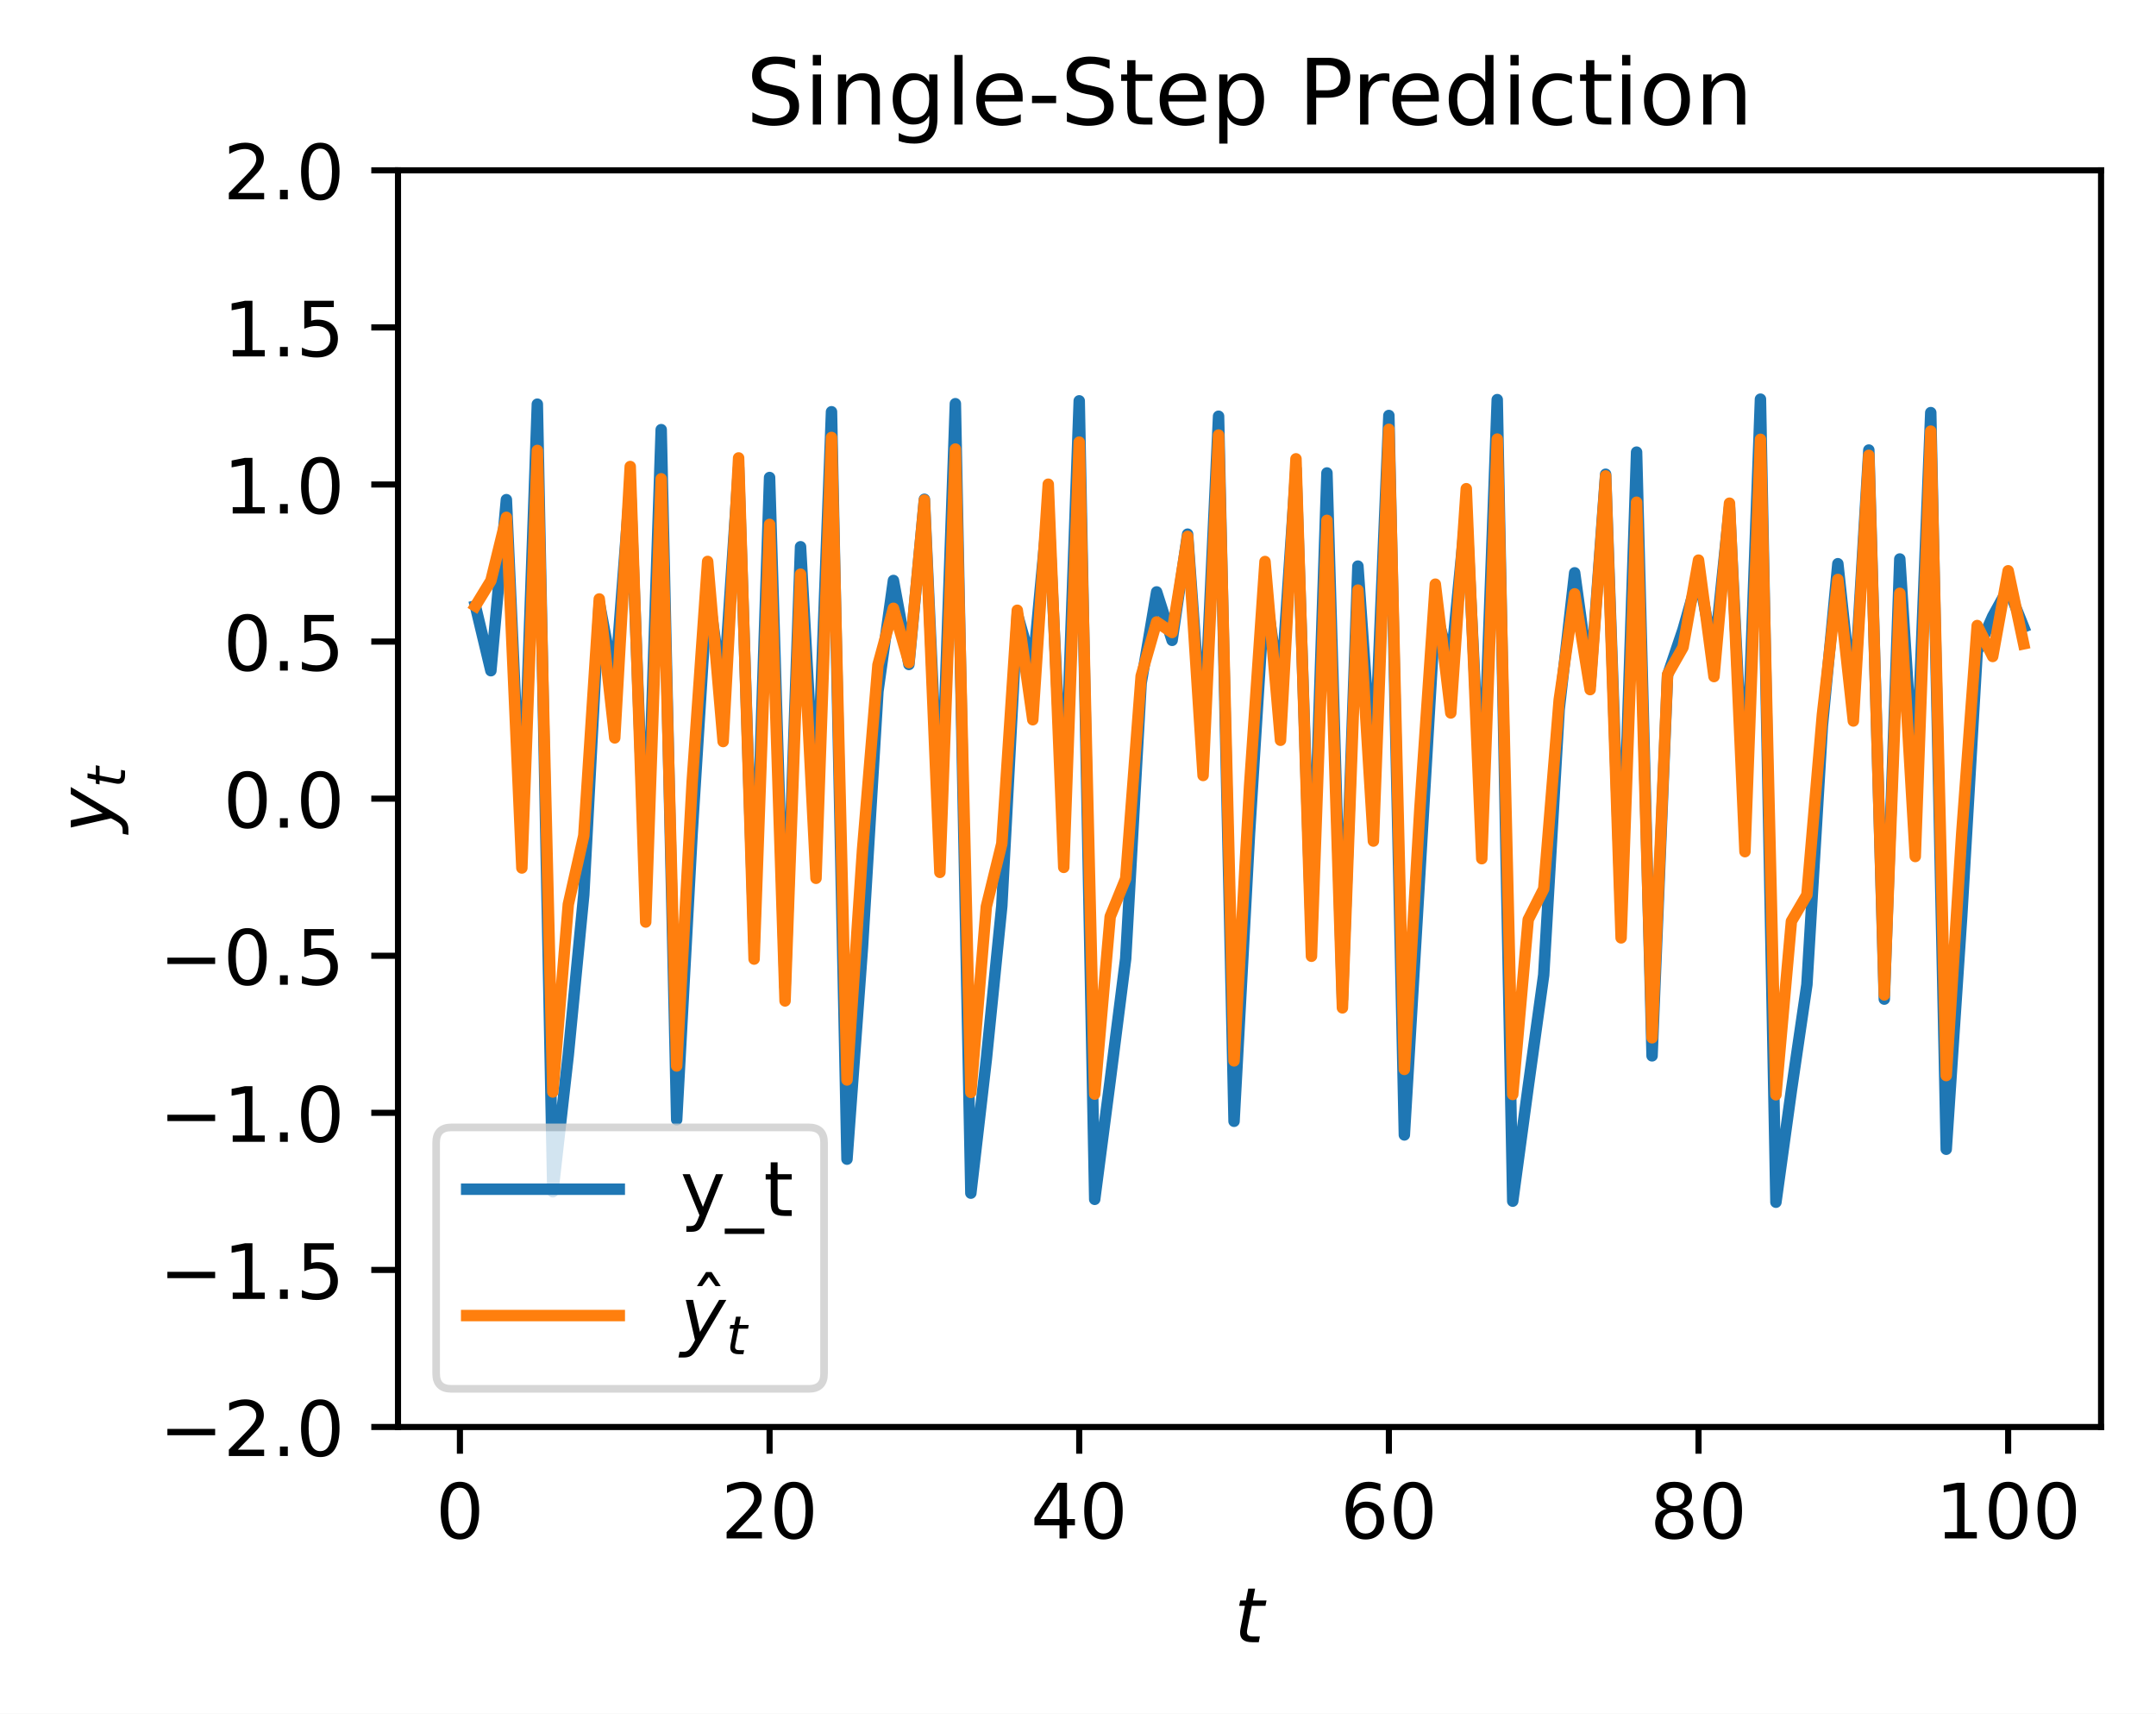
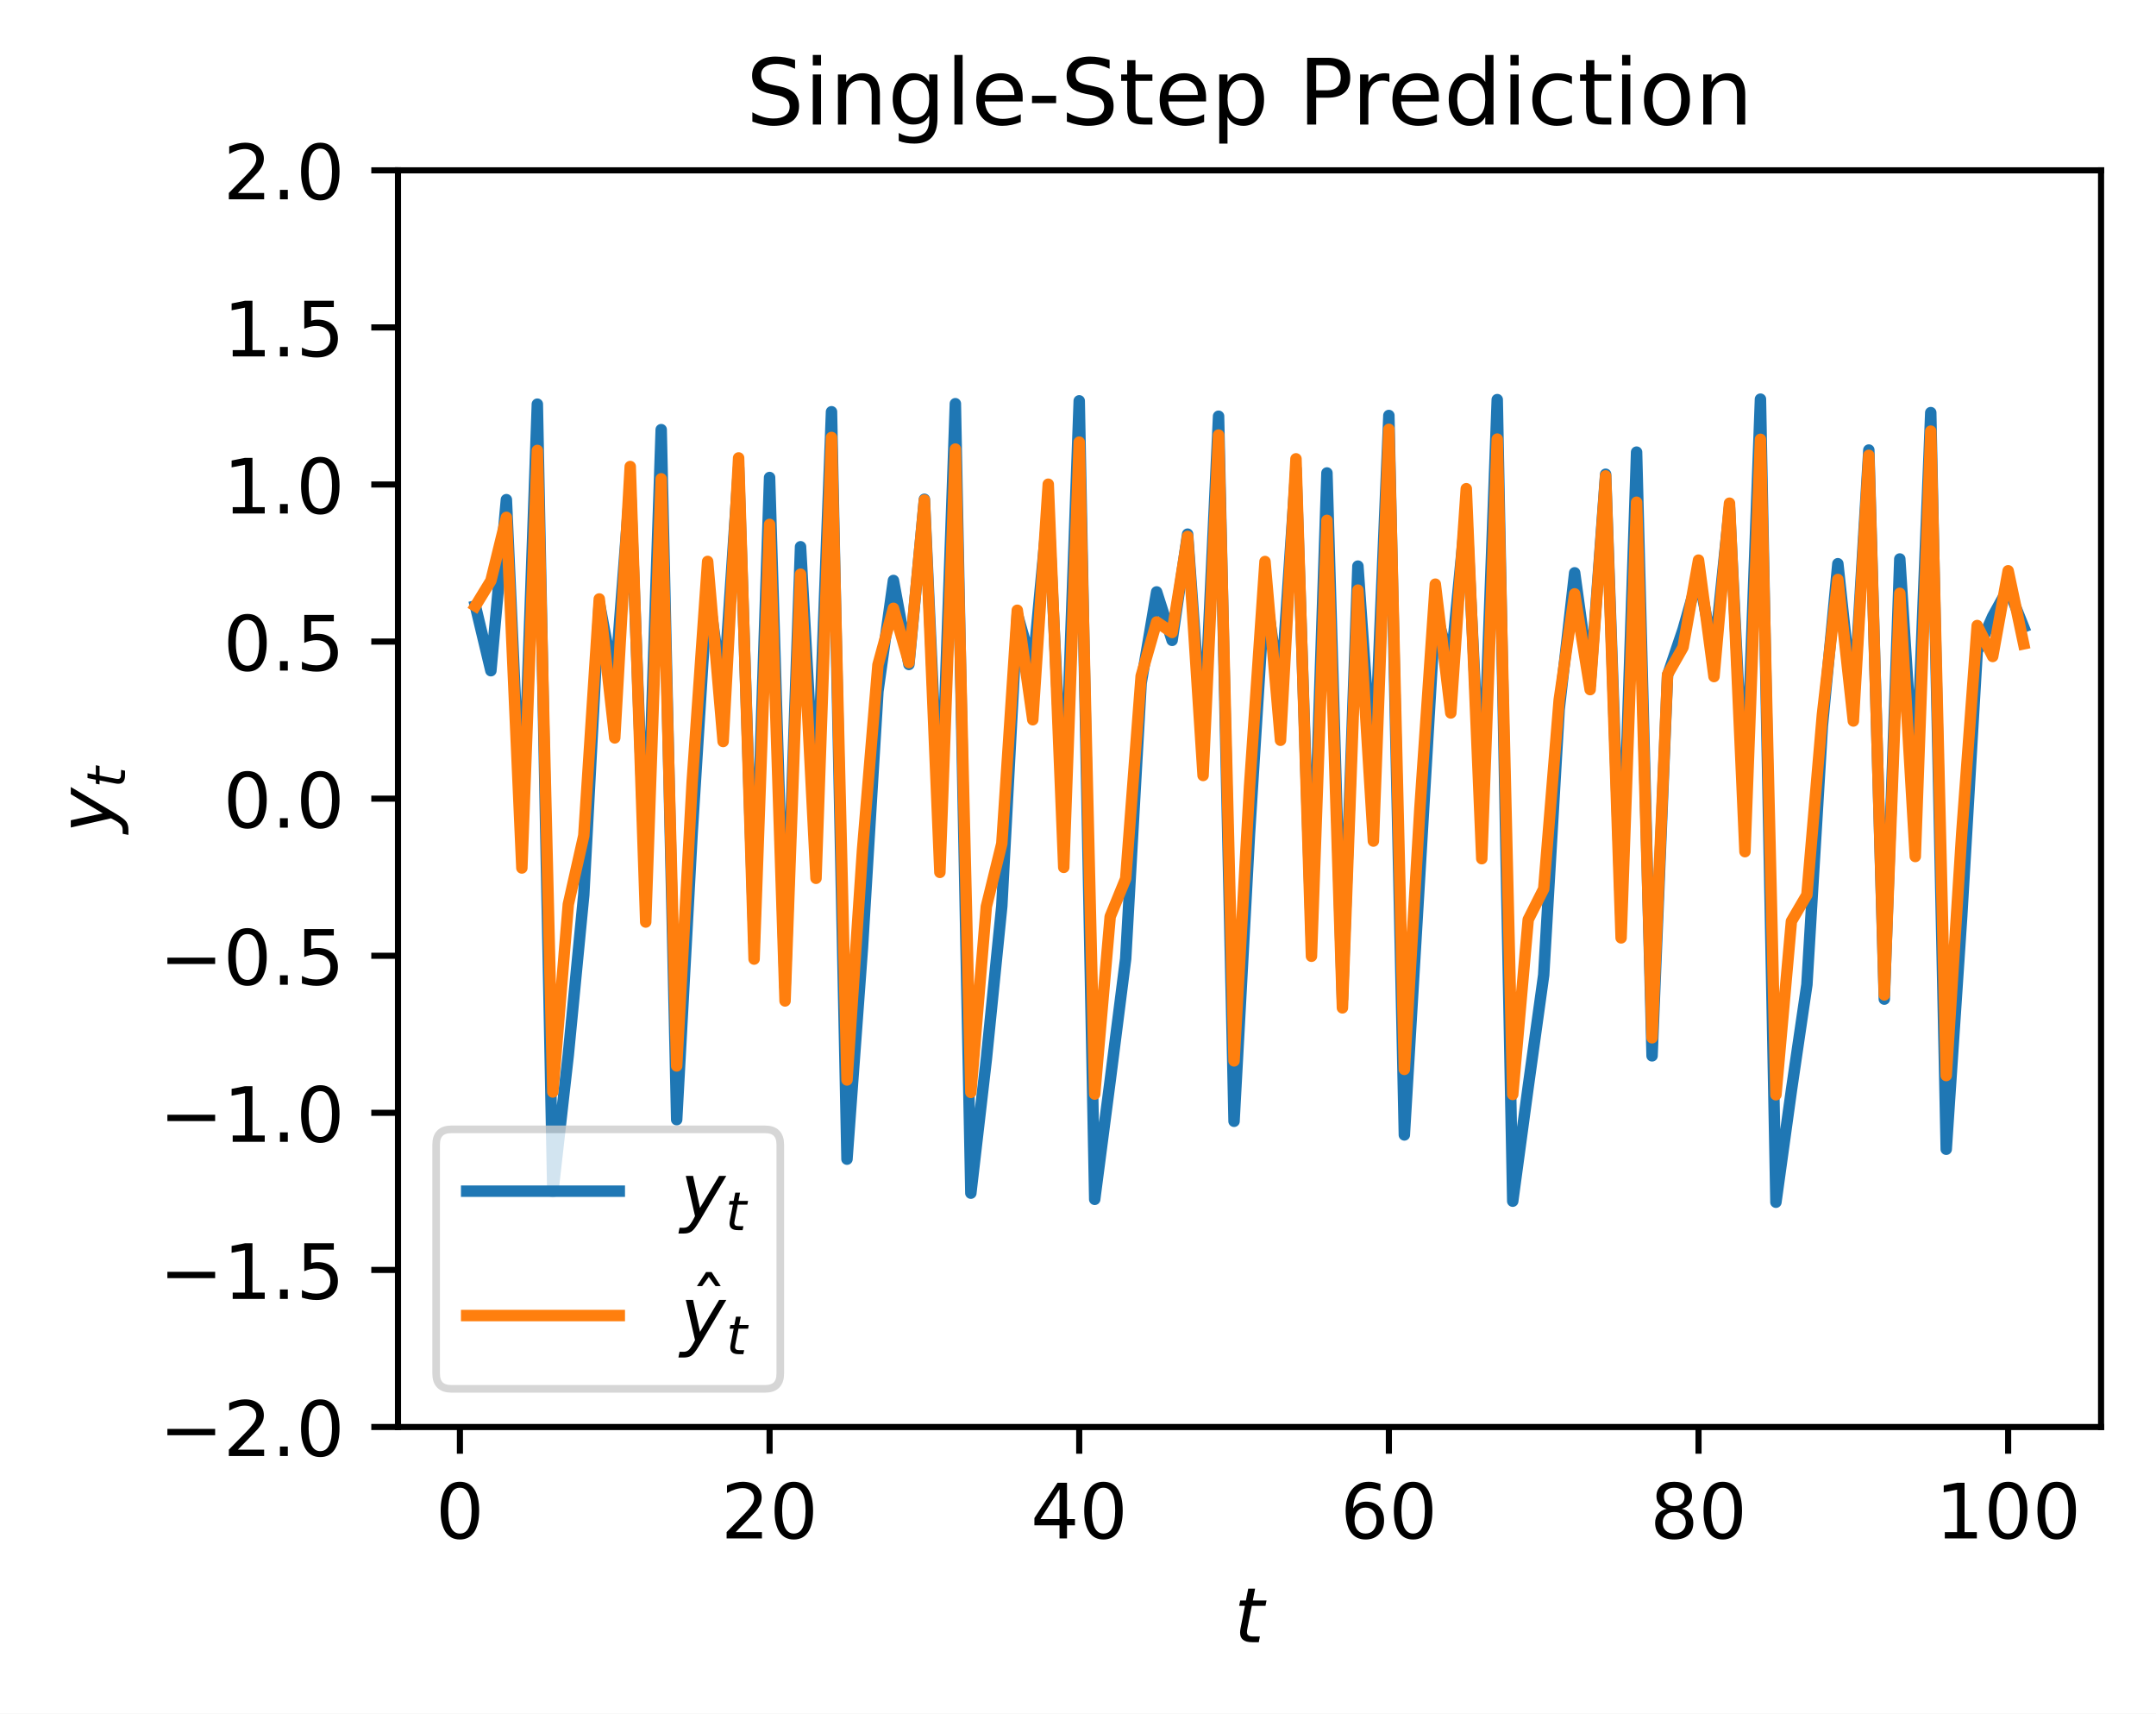
<svg xmlns="http://www.w3.org/2000/svg" xmlns:xlink="http://www.w3.org/1999/xlink" height="224.531pt" version="1.1" viewBox="0 0 282.561 224.531" width="282.561pt">
  <defs>
    <style type="text/css">
*{stroke-linecap:butt;stroke-linejoin:round;}
  </style>
  </defs>
  <g id="figure_1">
    <g id="patch_1">
      <path d="M 0 224.531  L 282.561 224.531  L 282.561 0  L 0 0  z " style="fill:#ffffff;" />
    </g>
    <g id="axes_1">
      <g id="patch_2">
        <path d="M 52.161 186.975  L 275.361 186.975  L 275.361 22.318  L 52.161 22.318  z " style="fill:#ffffff;" />
      </g>
      <g id="matplotlib.axis_1">
        <g id="xtick_1">
          <g id="line2d_1">
            <defs>
-               <path d="M 0 0  L 0 3.5  " id="m627e3bd998" style="stroke:#000000;stroke-width:0.8;" />
-             </defs>
-             <g>
-               <use style="stroke:#000000;stroke-width:0.8;" x="60.277" xlink:href="#m627e3bd998" y="186.975" />
+               <path d="M 0 0  L 0 3.5  " id="m807dfd3f10" style="stroke:#000000;stroke-width:0.8;" />
+             </defs>
+             <g>
+               <use style="stroke:#000000;stroke-width:0.8;" x="60.277" xlink:href="#m807dfd3f10" y="186.975" />
            </g>
          </g>
          <g id="text_1">
            <defs>
              <path d="M 31.781 66.406  Q 24.172 66.406 20.328 58.906  Q 16.5 51.422 16.5 36.375  Q 16.5 21.391 20.328 13.891  Q 24.172 6.391 31.781 6.391  Q 39.453 6.391 43.281 13.891  Q 47.125 21.391 47.125 36.375  Q 47.125 51.422 43.281 58.906  Q 39.453 66.406 31.781 66.406  z M 31.781 74.219  Q 44.047 74.219 50.516 64.516  Q 56.984 54.828 56.984 36.375  Q 56.984 17.969 50.516 8.266  Q 44.047 -1.422 31.781 -1.422  Q 19.531 -1.422 13.062 8.266  Q 6.594 17.969 6.594 36.375  Q 6.594 54.828 13.062 64.516  Q 19.531 74.219 31.781 74.219  z " id="DejaVuSans-48" />
            </defs>
            <g transform="translate(57.09605 201.5734)scale(0.1 -0.1)">
              <use xlink:href="#DejaVuSans-48" />
            </g>
          </g>
        </g>
        <g id="xtick_2">
          <g id="line2d_2">
            <g>
-               <use style="stroke:#000000;stroke-width:0.8;" x="100.859" xlink:href="#m627e3bd998" y="186.975" />
+               <use style="stroke:#000000;stroke-width:0.8;" x="100.859" xlink:href="#m807dfd3f10" y="186.975" />
            </g>
          </g>
          <g id="text_2">
            <defs>
              <path d="M 19.188 8.297  L 53.609 8.297  L 53.609 0  L 7.328 0  L 7.328 8.297  Q 12.938 14.109 22.625 23.891  Q 32.328 33.688 34.812 36.531  Q 39.547 41.844 41.422 45.531  Q 43.312 49.219 43.312 52.781  Q 43.312 58.594 39.234 62.25  Q 35.156 65.922 28.609 65.922  Q 23.969 65.922 18.812 64.312  Q 13.672 62.703 7.812 59.422  L 7.812 69.391  Q 13.766 71.781 18.938 73  Q 24.125 74.219 28.422 74.219  Q 39.75 74.219 46.484 68.547  Q 53.219 62.891 53.219 53.422  Q 53.219 48.922 51.531 44.891  Q 49.859 40.875 45.406 35.406  Q 44.188 33.984 37.641 27.219  Q 31.109 20.453 19.188 8.297  z " id="DejaVuSans-50" />
            </defs>
            <g transform="translate(94.49662 201.5734)scale(0.1 -0.1)">
              <use xlink:href="#DejaVuSans-50" />
              <use x="63.623" xlink:href="#DejaVuSans-48" />
            </g>
          </g>
        </g>
        <g id="xtick_3">
          <g id="line2d_3">
            <g>
-               <use style="stroke:#000000;stroke-width:0.8;" x="141.441" xlink:href="#m627e3bd998" y="186.975" />
+               <use style="stroke:#000000;stroke-width:0.8;" x="141.441" xlink:href="#m807dfd3f10" y="186.975" />
            </g>
          </g>
          <g id="text_3">
            <defs>
              <path d="M 37.797 64.312  L 12.891 25.391  L 37.797 25.391  z M 35.203 72.906  L 47.609 72.906  L 47.609 25.391  L 58.016 25.391  L 58.016 17.188  L 47.609 17.188  L 47.609 0  L 37.797 0  L 37.797 17.188  L 4.891 17.188  L 4.891 26.703  z " id="DejaVuSans-52" />
            </defs>
            <g transform="translate(135.0784 201.5734)scale(0.1 -0.1)">
              <use xlink:href="#DejaVuSans-52" />
              <use x="63.623" xlink:href="#DejaVuSans-48" />
            </g>
          </g>
        </g>
        <g id="xtick_4">
          <g id="line2d_4">
            <g>
-               <use style="stroke:#000000;stroke-width:0.8;" x="182.023" xlink:href="#m627e3bd998" y="186.975" />
+               <use style="stroke:#000000;stroke-width:0.8;" x="182.023" xlink:href="#m807dfd3f10" y="186.975" />
            </g>
          </g>
          <g id="text_4">
            <defs>
              <path d="M 33.016 40.375  Q 26.375 40.375 22.484 35.828  Q 18.609 31.297 18.609 23.391  Q 18.609 15.531 22.484 10.953  Q 26.375 6.391 33.016 6.391  Q 39.656 6.391 43.531 10.953  Q 47.406 15.531 47.406 23.391  Q 47.406 31.297 43.531 35.828  Q 39.656 40.375 33.016 40.375  z M 52.594 71.297  L 52.594 62.312  Q 48.875 64.062 45.094 64.984  Q 41.312 65.922 37.594 65.922  Q 27.828 65.922 22.672 59.328  Q 17.531 52.734 16.797 39.406  Q 19.672 43.656 24.016 45.922  Q 28.375 48.188 33.594 48.188  Q 44.578 48.188 50.953 41.516  Q 57.328 34.859 57.328 23.391  Q 57.328 12.156 50.688 5.359  Q 44.047 -1.422 33.016 -1.422  Q 20.359 -1.422 13.672 8.266  Q 6.984 17.969 6.984 36.375  Q 6.984 53.656 15.188 63.938  Q 23.391 74.219 37.203 74.219  Q 40.922 74.219 44.703 73.484  Q 48.484 72.75 52.594 71.297  z " id="DejaVuSans-54" />
            </defs>
            <g transform="translate(175.6603 201.5734)scale(0.1 -0.1)">
              <use xlink:href="#DejaVuSans-54" />
              <use x="63.623" xlink:href="#DejaVuSans-48" />
            </g>
          </g>
        </g>
        <g id="xtick_5">
          <g id="line2d_5">
            <g>
-               <use style="stroke:#000000;stroke-width:0.8;" x="222.605" xlink:href="#m627e3bd998" y="186.975" />
+               <use style="stroke:#000000;stroke-width:0.8;" x="222.605" xlink:href="#m807dfd3f10" y="186.975" />
            </g>
          </g>
          <g id="text_5">
            <defs>
              <path d="M 31.781 34.625  Q 24.75 34.625 20.719 30.859  Q 16.703 27.094 16.703 20.516  Q 16.703 13.922 20.719 10.156  Q 24.75 6.391 31.781 6.391  Q 38.812 6.391 42.859 10.172  Q 46.922 13.969 46.922 20.516  Q 46.922 27.094 42.891 30.859  Q 38.875 34.625 31.781 34.625  z M 21.922 38.812  Q 15.578 40.375 12.031 44.719  Q 8.5 49.078 8.5 55.328  Q 8.5 64.062 14.719 69.141  Q 20.953 74.219 31.781 74.219  Q 42.672 74.219 48.875 69.141  Q 55.078 64.062 55.078 55.328  Q 55.078 49.078 51.531 44.719  Q 48 40.375 41.703 38.812  Q 48.828 37.156 52.797 32.312  Q 56.781 27.484 56.781 20.516  Q 56.781 9.906 50.312 4.234  Q 43.844 -1.422 31.781 -1.422  Q 19.734 -1.422 13.25 4.234  Q 6.781 9.906 6.781 20.516  Q 6.781 27.484 10.781 32.312  Q 14.797 37.156 21.922 38.812  z M 18.312 54.391  Q 18.312 48.734 21.844 45.562  Q 25.391 42.391 31.781 42.391  Q 38.141 42.391 41.719 45.562  Q 45.312 48.734 45.312 54.391  Q 45.312 60.062 41.719 63.234  Q 38.141 66.406 31.781 66.406  Q 25.391 66.406 21.844 63.234  Q 18.312 60.062 18.312 54.391  z " id="DejaVuSans-56" />
            </defs>
            <g transform="translate(216.2421 201.5734)scale(0.1 -0.1)">
              <use xlink:href="#DejaVuSans-56" />
              <use x="63.623" xlink:href="#DejaVuSans-48" />
            </g>
          </g>
        </g>
        <g id="xtick_6">
          <g id="line2d_6">
            <g>
-               <use style="stroke:#000000;stroke-width:0.8;" x="263.186" xlink:href="#m627e3bd998" y="186.975" />
+               <use style="stroke:#000000;stroke-width:0.8;" x="263.186" xlink:href="#m807dfd3f10" y="186.975" />
            </g>
          </g>
          <g id="text_6">
            <defs>
              <path d="M 12.406 8.297  L 28.516 8.297  L 28.516 63.922  L 10.984 60.406  L 10.984 69.391  L 28.422 72.906  L 38.281 72.906  L 38.281 8.297  L 54.391 8.297  L 54.391 0  L 12.406 0  z " id="DejaVuSans-49" />
            </defs>
            <g transform="translate(253.6426 201.5734)scale(0.1 -0.1)">
              <use xlink:href="#DejaVuSans-49" />
              <use x="63.623" xlink:href="#DejaVuSans-48" />
              <use x="127.246" xlink:href="#DejaVuSans-48" />
            </g>
          </g>
        </g>
        <g id="text_7">
          <defs>
            <path d="M 42.281 54.688  L 40.922 47.703  L 23 47.703  L 17.188 18.016  Q 16.891 16.359 16.75 15.234  Q 16.609 14.109 16.609 13.484  Q 16.609 10.359 18.484 8.938  Q 20.359 7.516 24.516 7.516  L 33.594 7.516  L 32.078 0  L 23.484 0  Q 15.484 0 11.547 3.125  Q 7.625 6.25 7.625 12.594  Q 7.625 13.719 7.766 15.062  Q 7.906 16.406 8.203 18.016  L 14.016 47.703  L 6.391 47.703  L 7.812 54.688  L 15.281 54.688  L 18.312 70.219  L 27.297 70.219  L 24.312 54.688  z " id="DejaVuSans-Oblique-116" />
          </defs>
          <g transform="translate(161.7609 215.2515)scale(0.1 -0.1)">
            <use transform="translate(0 0.78125)" xlink:href="#DejaVuSans-Oblique-116" />
          </g>
        </g>
      </g>
      <g id="matplotlib.axis_2">
        <g id="ytick_1">
          <g id="line2d_7">
            <defs>
-               <path d="M 0 0  L -3.5 0  " id="mbc02c790e9" style="stroke:#000000;stroke-width:0.8;" />
-             </defs>
-             <g>
-               <use style="stroke:#000000;stroke-width:0.8;" x="52.161" xlink:href="#mbc02c790e9" y="186.975" />
+               <path d="M 0 0  L -3.5 0  " id="m993dce21f3" style="stroke:#000000;stroke-width:0.8;" />
+             </defs>
+             <g>
+               <use style="stroke:#000000;stroke-width:0.8;" x="52.161" xlink:href="#m993dce21f3" y="186.975" />
            </g>
          </g>
          <g id="text_8">
            <defs>
              <path d="M 10.594 35.5  L 73.188 35.5  L 73.188 27.203  L 10.594 27.203  z " id="DejaVuSans-8722" />
              <path d="M 10.688 12.406  L 21 12.406  L 21 0  L 10.688 0  z " id="DejaVuSans-46" />
            </defs>
            <g transform="translate(20.87813 190.7741)scale(0.1 -0.1)">
              <use xlink:href="#DejaVuSans-8722" />
              <use x="83.789" xlink:href="#DejaVuSans-50" />
              <use x="147.412" xlink:href="#DejaVuSans-46" />
              <use x="179.199" xlink:href="#DejaVuSans-48" />
            </g>
          </g>
        </g>
        <g id="ytick_2">
          <g id="line2d_8">
            <g>
-               <use style="stroke:#000000;stroke-width:0.8;" x="52.161" xlink:href="#mbc02c790e9" y="166.393" />
+               <use style="stroke:#000000;stroke-width:0.8;" x="52.161" xlink:href="#m993dce21f3" y="166.393" />
            </g>
          </g>
          <g id="text_9">
            <defs>
              <path d="M 10.797 72.906  L 49.516 72.906  L 49.516 64.594  L 19.828 64.594  L 19.828 46.734  Q 21.969 47.469 24.109 47.828  Q 26.266 48.188 28.422 48.188  Q 40.625 48.188 47.75 41.5  Q 54.891 34.812 54.891 23.391  Q 54.891 11.625 47.562 5.094  Q 40.234 -1.422 26.906 -1.422  Q 22.312 -1.422 17.547 -0.641  Q 12.797 0.141 7.719 1.703  L 7.719 11.625  Q 12.109 9.234 16.797 8.062  Q 21.484 6.891 26.703 6.891  Q 35.156 6.891 40.078 11.328  Q 45.016 15.766 45.016 23.391  Q 45.016 31 40.078 35.438  Q 35.156 39.891 26.703 39.891  Q 22.75 39.891 18.812 39.016  Q 14.891 38.141 10.797 36.281  z " id="DejaVuSans-53" />
            </defs>
            <g transform="translate(20.87813 170.192)scale(0.1 -0.1)">
              <use xlink:href="#DejaVuSans-8722" />
              <use x="83.789" xlink:href="#DejaVuSans-49" />
              <use x="147.412" xlink:href="#DejaVuSans-46" />
              <use x="179.199" xlink:href="#DejaVuSans-53" />
            </g>
          </g>
        </g>
        <g id="ytick_3">
          <g id="line2d_9">
            <g>
-               <use style="stroke:#000000;stroke-width:0.8;" x="52.161" xlink:href="#mbc02c790e9" y="145.811" />
+               <use style="stroke:#000000;stroke-width:0.8;" x="52.161" xlink:href="#m993dce21f3" y="145.811" />
            </g>
          </g>
          <g id="text_10">
            <g transform="translate(20.87813 149.6099)scale(0.1 -0.1)">
              <use xlink:href="#DejaVuSans-8722" />
              <use x="83.789" xlink:href="#DejaVuSans-49" />
              <use x="147.412" xlink:href="#DejaVuSans-46" />
              <use x="179.199" xlink:href="#DejaVuSans-48" />
            </g>
          </g>
        </g>
        <g id="ytick_4">
          <g id="line2d_10">
            <g>
-               <use style="stroke:#000000;stroke-width:0.8;" x="52.161" xlink:href="#mbc02c790e9" y="125.229" />
+               <use style="stroke:#000000;stroke-width:0.8;" x="52.161" xlink:href="#m993dce21f3" y="125.229" />
            </g>
          </g>
          <g id="text_11">
            <g transform="translate(20.87813 129.0278)scale(0.1 -0.1)">
              <use xlink:href="#DejaVuSans-8722" />
              <use x="83.789" xlink:href="#DejaVuSans-48" />
              <use x="147.412" xlink:href="#DejaVuSans-46" />
              <use x="179.199" xlink:href="#DejaVuSans-53" />
            </g>
          </g>
        </g>
        <g id="ytick_5">
          <g id="line2d_11">
            <g>
-               <use style="stroke:#000000;stroke-width:0.8;" x="52.161" xlink:href="#mbc02c790e9" y="104.647" />
+               <use style="stroke:#000000;stroke-width:0.8;" x="52.161" xlink:href="#m993dce21f3" y="104.647" />
            </g>
          </g>
          <g id="text_12">
            <g transform="translate(29.25781 108.4457)scale(0.1 -0.1)">
              <use xlink:href="#DejaVuSans-48" />
              <use x="63.623" xlink:href="#DejaVuSans-46" />
              <use x="95.41" xlink:href="#DejaVuSans-48" />
            </g>
          </g>
        </g>
        <g id="ytick_6">
          <g id="line2d_12">
            <g>
-               <use style="stroke:#000000;stroke-width:0.8;" x="52.161" xlink:href="#mbc02c790e9" y="84.064" />
+               <use style="stroke:#000000;stroke-width:0.8;" x="52.161" xlink:href="#m993dce21f3" y="84.064" />
            </g>
          </g>
          <g id="text_13">
            <g transform="translate(29.25781 87.86364)scale(0.1 -0.1)">
              <use xlink:href="#DejaVuSans-48" />
              <use x="63.623" xlink:href="#DejaVuSans-46" />
              <use x="95.41" xlink:href="#DejaVuSans-53" />
            </g>
          </g>
        </g>
        <g id="ytick_7">
          <g id="line2d_13">
            <g>
-               <use style="stroke:#000000;stroke-width:0.8;" x="52.161" xlink:href="#mbc02c790e9" y="63.482" />
+               <use style="stroke:#000000;stroke-width:0.8;" x="52.161" xlink:href="#m993dce21f3" y="63.482" />
            </g>
          </g>
          <g id="text_14">
            <g transform="translate(29.25781 67.28154)scale(0.1 -0.1)">
              <use xlink:href="#DejaVuSans-49" />
              <use x="63.623" xlink:href="#DejaVuSans-46" />
              <use x="95.41" xlink:href="#DejaVuSans-48" />
            </g>
          </g>
        </g>
        <g id="ytick_8">
          <g id="line2d_14">
            <g>
-               <use style="stroke:#000000;stroke-width:0.8;" x="52.161" xlink:href="#mbc02c790e9" y="42.9" />
+               <use style="stroke:#000000;stroke-width:0.8;" x="52.161" xlink:href="#m993dce21f3" y="42.9" />
            </g>
          </g>
          <g id="text_15">
            <g transform="translate(29.25781 46.69944)scale(0.1 -0.1)">
              <use xlink:href="#DejaVuSans-49" />
              <use x="63.623" xlink:href="#DejaVuSans-46" />
              <use x="95.41" xlink:href="#DejaVuSans-53" />
            </g>
          </g>
        </g>
        <g id="ytick_9">
          <g id="line2d_15">
            <g>
-               <use style="stroke:#000000;stroke-width:0.8;" x="52.161" xlink:href="#mbc02c790e9" y="22.318" />
+               <use style="stroke:#000000;stroke-width:0.8;" x="52.161" xlink:href="#m993dce21f3" y="22.318" />
            </g>
          </g>
          <g id="text_16">
            <g transform="translate(29.25781 26.11734)scale(0.1 -0.1)">
              <use xlink:href="#DejaVuSans-50" />
              <use x="63.623" xlink:href="#DejaVuSans-46" />
              <use x="95.41" xlink:href="#DejaVuSans-48" />
            </g>
          </g>
        </g>
        <g id="text_17">
          <defs>
            <path d="M 24.812 -5.078  Q 18.562 -15.578 14.625 -18.188  Q 10.688 -20.797 4.594 -20.797  L -2.484 -20.797  L -0.984 -13.281  L 4.203 -13.281  Q 7.953 -13.281 10.594 -11.234  Q 13.234 -9.188 16.5 -3.219  L 19.281 2  L 7.172 54.688  L 16.703 54.688  L 25.781 12.797  L 50.875 54.688  L 60.297 54.688  z " id="DejaVuSans-Oblique-121" />
          </defs>
          <g transform="translate(14.77812 109.1465)rotate(-90)scale(0.1 -0.1)">
            <use transform="translate(0 0.3125)" xlink:href="#DejaVuSans-Oblique-121" />
            <use transform="translate(59.17969 -16.09375)scale(0.7)" xlink:href="#DejaVuSans-Oblique-116" />
          </g>
        </g>
      </g>
      <g id="line2d_16">
-         <path clip-path="url(#p08a97ee842)" d="M 62.306 79.402  L 64.335 87.881  L 66.365 65.469  L 68.394 110.654  L 70.423 52.956  L 72.452 156.155  L 74.481 138.208  L 76.51 117.243  L 78.539 78.948  L 80.568 89.723  L 82.597 63.347  L 84.626 117.014  L 86.655 56.294  L 88.685 146.706  L 90.714 109.14  L 92.743 76.787  L 94.772 91.228  L 96.801 61.248  L 98.83 123.511  L 100.859 62.566  L 102.888 129.365  L 104.917 71.638  L 106.946 107.954  L 108.975 53.952  L 111.005 151.879  L 113.034 124.148  L 115.063 90.586  L 117.092 76.057  L 119.121 87.063  L 121.15 65.42  L 123.179 110.539  L 125.208 52.895  L 127.237 156.335  L 129.266 138.824  L 131.295 118.715  L 133.325 80.467  L 135.354 87.587  L 137.383 66.126  L 139.412 108.829  L 141.441 52.521  L 143.47 157.144  L 145.499 141.578  L 147.528 125.618  L 149.557 89.519  L 151.586 77.556  L 153.615 83.904  L 155.645 69.989  L 157.674 98.111  L 159.703 54.538  L 161.732 146.918  L 163.761 109.221  L 165.79 76.875  L 167.819 91.085  L 169.848 61.406  L 171.877 123.003  L 173.906 61.971  L 175.935 130.93  L 177.965 74.174  L 179.994 102.948  L 182.023 54.439  L 184.052 148.706  L 186.081 114.443  L 188.11 79.964  L 190.139 87.141  L 192.168 66.5  L 194.197 107.719  L 196.226 52.36  L 198.255 157.385  L 200.285 142.391  L 202.314 127.755  L 204.343 92.967  L 206.372 75.054  L 208.401 89.761  L 210.43 62.14  L 212.459 120.466  L 214.488 59.241  L 216.517 138.344  L 218.546 88.48  L 220.575 82.48  L 222.605 75.343  L 224.634 86.036  L 226.663 66.471  L 228.692 107.466  L 230.721 52.3  L 232.75 157.522  L 234.779 142.864  L 236.808 129.018  L 238.837 95.149  L 240.866 73.862  L 242.895 92.865  L 244.925 58.968  L 246.954 130.912  L 248.983 73.241  L 251.012 104.906  L 253.041 54.063  L 255.07 150.582  L 257.099 120.071  L 259.128 85.354  L 261.157 80.768  L 263.186 77.087  L 265.215 82.15  " style="fill:none;stroke:#1f77b4;stroke-linecap:square;stroke-width:1.5;" />
+         <path clip-path="url(#p20d18d4752)" d="M 62.306 79.402  L 64.335 87.881  L 66.365 65.469  L 68.394 110.654  L 70.423 52.956  L 72.452 156.155  L 74.481 138.208  L 76.51 117.243  L 78.539 78.948  L 80.568 89.723  L 82.597 63.347  L 84.626 117.014  L 86.655 56.294  L 88.685 146.706  L 90.714 109.14  L 92.743 76.787  L 94.772 91.228  L 96.801 61.248  L 98.83 123.511  L 100.859 62.566  L 102.888 129.365  L 104.917 71.638  L 106.946 107.954  L 108.975 53.952  L 111.005 151.879  L 113.034 124.148  L 115.063 90.586  L 117.092 76.057  L 119.121 87.063  L 121.15 65.42  L 123.179 110.539  L 125.208 52.895  L 127.237 156.335  L 129.266 138.824  L 131.295 118.715  L 133.325 80.467  L 135.354 87.587  L 137.383 66.126  L 139.412 108.829  L 141.441 52.521  L 143.47 157.144  L 145.499 141.578  L 147.528 125.618  L 149.557 89.519  L 151.586 77.556  L 153.615 83.904  L 155.645 69.989  L 157.674 98.111  L 159.703 54.538  L 161.732 146.918  L 163.761 109.221  L 165.79 76.875  L 167.819 91.085  L 169.848 61.406  L 171.877 123.003  L 173.906 61.971  L 175.935 130.93  L 177.965 74.174  L 179.994 102.948  L 182.023 54.439  L 184.052 148.706  L 186.081 114.443  L 188.11 79.964  L 190.139 87.141  L 192.168 66.5  L 194.197 107.719  L 196.226 52.36  L 198.255 157.385  L 200.285 142.391  L 202.314 127.755  L 204.343 92.967  L 206.372 75.054  L 208.401 89.761  L 210.43 62.14  L 212.459 120.466  L 214.488 59.241  L 216.517 138.344  L 218.546 88.48  L 220.575 82.48  L 222.605 75.343  L 224.634 86.036  L 226.663 66.471  L 228.692 107.466  L 230.721 52.3  L 232.75 157.522  L 234.779 142.864  L 236.808 129.018  L 238.837 95.149  L 240.866 73.862  L 242.895 92.865  L 244.925 58.968  L 246.954 130.912  L 248.983 73.241  L 251.012 104.906  L 253.041 54.063  L 255.07 150.582  L 257.099 120.071  L 259.128 85.354  L 261.157 80.768  L 263.186 77.087  L 265.215 82.15  " style="fill:none;stroke:#1f77b4;stroke-linecap:square;stroke-width:1.5;" />
      </g>
      <g id="line2d_17">
-         <path clip-path="url(#p08a97ee842)" d="M 62.306 79.402  L 64.335 76.086  L 66.365 67.787  L 68.394 113.728  L 70.423 59.019  L 72.452 143.08  L 74.481 118.498  L 76.51 109.491  L 78.539 78.478  L 80.568 96.685  L 82.597 61.128  L 84.626 120.811  L 86.655 62.735  L 88.685 139.668  L 90.714 102.459  L 92.743 73.562  L 94.772 97.159  L 96.801 60  L 98.83 125.665  L 100.859 68.71  L 102.888 131.15  L 104.917 75.234  L 106.946 115.08  L 108.975 57.317  L 111.005 141.502  L 113.034 111.408  L 115.063 87.114  L 117.092 79.704  L 119.121 86.819  L 121.15 65.522  L 123.179 114.304  L 125.208 58.839  L 127.237 143.133  L 129.266 118.793  L 131.295 110.529  L 133.325 79.959  L 135.354 94.305  L 137.383 63.443  L 139.412 113.649  L 141.441 57.928  L 143.47 143.356  L 145.499 120.105  L 147.528 115.131  L 149.557 88.574  L 151.586 81.496  L 153.615 82.869  L 155.645 70.281  L 157.674 101.609  L 159.703 57.003  L 161.732 139.004  L 163.761 103.062  L 165.79 73.575  L 167.819 96.995  L 169.848 60.119  L 171.877 125.294  L 173.906 68.18  L 175.935 132.058  L 177.965 77.32  L 179.994 110.203  L 182.023 56.25  L 184.052 140.118  L 186.081 106.022  L 188.11 76.541  L 190.139 93.416  L 192.168 64.033  L 194.197 112.511  L 196.226 57.534  L 198.255 143.405  L 200.285 120.496  L 202.314 116.469  L 204.343 91.707  L 206.372 77.811  L 208.401 90.359  L 210.43 62.356  L 212.459 122.888  L 214.488 65.807  L 216.517 135.977  L 218.546 88.38  L 220.575 84.811  L 222.605 73.389  L 224.634 88.648  L 226.663 65.932  L 228.692 111.59  L 230.721 57.563  L 232.75 143.444  L 234.779 120.715  L 236.808 117.244  L 238.837 93.639  L 240.866 75.928  L 242.895 94.469  L 244.925 59.66  L 246.954 130.361  L 248.983 77.741  L 251.012 112.226  L 253.041 56.493  L 255.07 140.925  L 257.099 109.222  L 259.128 81.963  L 261.157 86.016  L 263.186 74.787  L 265.215 84.36  " style="fill:none;stroke:#ff7f0e;stroke-linecap:square;stroke-width:1.5;" />
+         <path clip-path="url(#p20d18d4752)" d="M 62.306 79.402  L 64.335 76.086  L 66.365 67.787  L 68.394 113.728  L 70.423 59.019  L 72.452 143.08  L 74.481 118.498  L 76.51 109.491  L 78.539 78.478  L 80.568 96.685  L 82.597 61.128  L 84.626 120.811  L 86.655 62.735  L 88.685 139.668  L 90.714 102.459  L 92.743 73.562  L 94.772 97.159  L 96.801 60  L 98.83 125.665  L 100.859 68.71  L 102.888 131.15  L 104.917 75.234  L 106.946 115.08  L 108.975 57.317  L 111.005 141.502  L 113.034 111.408  L 115.063 87.114  L 117.092 79.704  L 119.121 86.819  L 121.15 65.522  L 123.179 114.304  L 125.208 58.839  L 127.237 143.133  L 129.266 118.793  L 131.295 110.529  L 133.325 79.959  L 135.354 94.305  L 137.383 63.443  L 139.412 113.649  L 141.441 57.928  L 143.47 143.356  L 145.499 120.105  L 147.528 115.131  L 149.557 88.574  L 151.586 81.496  L 153.615 82.869  L 155.645 70.281  L 157.674 101.609  L 159.703 57.003  L 161.732 139.004  L 163.761 103.062  L 165.79 73.575  L 167.819 96.995  L 169.848 60.119  L 171.877 125.294  L 173.906 68.18  L 175.935 132.058  L 177.965 77.32  L 179.994 110.203  L 182.023 56.25  L 184.052 140.118  L 186.081 106.022  L 188.11 76.541  L 190.139 93.416  L 192.168 64.033  L 194.197 112.511  L 196.226 57.534  L 198.255 143.405  L 200.285 120.496  L 202.314 116.469  L 204.343 91.707  L 206.372 77.811  L 208.401 90.359  L 210.43 62.356  L 212.459 122.888  L 214.488 65.807  L 216.517 135.977  L 218.546 88.38  L 220.575 84.811  L 222.605 73.389  L 224.634 88.648  L 226.663 65.932  L 228.692 111.59  L 230.721 57.563  L 232.75 143.444  L 234.779 120.715  L 236.808 117.244  L 238.837 93.639  L 240.866 75.928  L 242.895 94.469  L 244.925 59.66  L 246.954 130.361  L 248.983 77.741  L 251.012 112.226  L 253.041 56.493  L 255.07 140.925  L 257.099 109.222  L 259.128 81.963  L 261.157 86.016  L 263.186 74.787  L 265.215 84.36  " style="fill:none;stroke:#ff7f0e;stroke-linecap:square;stroke-width:1.5;" />
      </g>
      <g id="patch_3">
        <path d="M 52.161 186.975  L 52.161 22.318  " style="fill:none;stroke:#000000;stroke-linecap:square;stroke-linejoin:miter;stroke-width:0.8;" />
      </g>
      <g id="patch_4">
        <path d="M 275.361 186.975  L 275.361 22.318  " style="fill:none;stroke:#000000;stroke-linecap:square;stroke-linejoin:miter;stroke-width:0.8;" />
      </g>
      <g id="patch_5">
        <path d="M 52.161 186.975  L 275.361 186.975  " style="fill:none;stroke:#000000;stroke-linecap:square;stroke-linejoin:miter;stroke-width:0.8;" />
      </g>
      <g id="patch_6">
        <path d="M 52.161 22.318  L 275.361 22.318  " style="fill:none;stroke:#000000;stroke-linecap:square;stroke-linejoin:miter;stroke-width:0.8;" />
      </g>
      <g id="text_18">
        <defs>
          <path d="M 53.516 70.516  L 53.516 60.891  Q 47.906 63.578 42.922 64.891  Q 37.938 66.219 33.297 66.219  Q 25.25 66.219 20.875 63.094  Q 16.5 59.969 16.5 54.203  Q 16.5 49.359 19.406 46.891  Q 22.312 44.438 30.422 42.922  L 36.375 41.703  Q 47.406 39.594 52.656 34.297  Q 57.906 29 57.906 20.125  Q 57.906 9.516 50.797 4.047  Q 43.703 -1.422 29.984 -1.422  Q 24.812 -1.422 18.969 -0.25  Q 13.141 0.922 6.891 3.219  L 6.891 13.375  Q 12.891 10.016 18.656 8.297  Q 24.422 6.594 29.984 6.594  Q 38.422 6.594 43.016 9.906  Q 47.609 13.234 47.609 19.391  Q 47.609 24.75 44.312 27.781  Q 41.016 30.812 33.5 32.328  L 27.484 33.5  Q 16.453 35.688 11.516 40.375  Q 6.594 45.062 6.594 53.422  Q 6.594 63.094 13.406 68.656  Q 20.219 74.219 32.172 74.219  Q 37.312 74.219 42.625 73.281  Q 47.953 72.359 53.516 70.516  z " id="DejaVuSans-83" />
          <path d="M 9.422 54.688  L 18.406 54.688  L 18.406 0  L 9.422 0  z M 9.422 75.984  L 18.406 75.984  L 18.406 64.594  L 9.422 64.594  z " id="DejaVuSans-105" />
          <path d="M 54.891 33.016  L 54.891 0  L 45.906 0  L 45.906 32.719  Q 45.906 40.484 42.875 44.328  Q 39.844 48.188 33.797 48.188  Q 26.516 48.188 22.312 43.547  Q 18.109 38.922 18.109 30.906  L 18.109 0  L 9.078 0  L 9.078 54.688  L 18.109 54.688  L 18.109 46.188  Q 21.344 51.125 25.703 53.562  Q 30.078 56 35.797 56  Q 45.219 56 50.047 50.172  Q 54.891 44.344 54.891 33.016  z " id="DejaVuSans-110" />
          <path d="M 45.406 27.984  Q 45.406 37.75 41.375 43.109  Q 37.359 48.484 30.078 48.484  Q 22.859 48.484 18.828 43.109  Q 14.797 37.75 14.797 27.984  Q 14.797 18.266 18.828 12.891  Q 22.859 7.516 30.078 7.516  Q 37.359 7.516 41.375 12.891  Q 45.406 18.266 45.406 27.984  z M 54.391 6.781  Q 54.391 -7.172 48.188 -13.984  Q 42 -20.797 29.203 -20.797  Q 24.469 -20.797 20.266 -20.094  Q 16.062 -19.391 12.109 -17.922  L 12.109 -9.188  Q 16.062 -11.328 19.922 -12.344  Q 23.781 -13.375 27.781 -13.375  Q 36.625 -13.375 41.016 -8.766  Q 45.406 -4.156 45.406 5.172  L 45.406 9.625  Q 42.625 4.781 38.281 2.391  Q 33.938 0 27.875 0  Q 17.828 0 11.672 7.656  Q 5.516 15.328 5.516 27.984  Q 5.516 40.672 11.672 48.328  Q 17.828 56 27.875 56  Q 33.938 56 38.281 53.609  Q 42.625 51.219 45.406 46.391  L 45.406 54.688  L 54.391 54.688  z " id="DejaVuSans-103" />
          <path d="M 9.422 75.984  L 18.406 75.984  L 18.406 0  L 9.422 0  z " id="DejaVuSans-108" />
          <path d="M 56.203 29.594  L 56.203 25.203  L 14.891 25.203  Q 15.484 15.922 20.484 11.062  Q 25.484 6.203 34.422 6.203  Q 39.594 6.203 44.453 7.469  Q 49.312 8.734 54.109 11.281  L 54.109 2.781  Q 49.266 0.734 44.188 -0.344  Q 39.109 -1.422 33.891 -1.422  Q 20.797 -1.422 13.156 6.188  Q 5.516 13.812 5.516 26.812  Q 5.516 40.234 12.766 48.109  Q 20.016 56 32.328 56  Q 43.359 56 49.781 48.891  Q 56.203 41.797 56.203 29.594  z M 47.219 32.234  Q 47.125 39.594 43.094 43.984  Q 39.062 48.391 32.422 48.391  Q 24.906 48.391 20.391 44.141  Q 15.875 39.891 15.188 32.172  z " id="DejaVuSans-101" />
          <path d="M 4.891 31.391  L 31.203 31.391  L 31.203 23.391  L 4.891 23.391  z " id="DejaVuSans-45" />
          <path d="M 18.312 70.219  L 18.312 54.688  L 36.812 54.688  L 36.812 47.703  L 18.312 47.703  L 18.312 18.016  Q 18.312 11.328 20.141 9.422  Q 21.969 7.516 27.594 7.516  L 36.812 7.516  L 36.812 0  L 27.594 0  Q 17.188 0 13.234 3.875  Q 9.281 7.766 9.281 18.016  L 9.281 47.703  L 2.688 47.703  L 2.688 54.688  L 9.281 54.688  L 9.281 70.219  z " id="DejaVuSans-116" />
          <path d="M 18.109 8.203  L 18.109 -20.797  L 9.078 -20.797  L 9.078 54.688  L 18.109 54.688  L 18.109 46.391  Q 20.953 51.266 25.266 53.625  Q 29.594 56 35.594 56  Q 45.562 56 51.781 48.094  Q 58.016 40.188 58.016 27.297  Q 58.016 14.406 51.781 6.484  Q 45.562 -1.422 35.594 -1.422  Q 29.594 -1.422 25.266 0.953  Q 20.953 3.328 18.109 8.203  z M 48.688 27.297  Q 48.688 37.203 44.609 42.844  Q 40.531 48.484 33.406 48.484  Q 26.266 48.484 22.188 42.844  Q 18.109 37.203 18.109 27.297  Q 18.109 17.391 22.188 11.75  Q 26.266 6.109 33.406 6.109  Q 40.531 6.109 44.609 11.75  Q 48.688 17.391 48.688 27.297  z " id="DejaVuSans-112" />
          <path id="DejaVuSans-32" />
          <path d="M 19.672 64.797  L 19.672 37.406  L 32.078 37.406  Q 38.969 37.406 42.719 40.969  Q 46.484 44.531 46.484 51.125  Q 46.484 57.672 42.719 61.234  Q 38.969 64.797 32.078 64.797  z M 9.812 72.906  L 32.078 72.906  Q 44.344 72.906 50.609 67.359  Q 56.891 61.812 56.891 51.125  Q 56.891 40.328 50.609 34.812  Q 44.344 29.297 32.078 29.297  L 19.672 29.297  L 19.672 0  L 9.812 0  z " id="DejaVuSans-80" />
          <path d="M 41.109 46.297  Q 39.594 47.172 37.812 47.578  Q 36.031 48 33.891 48  Q 26.266 48 22.188 43.047  Q 18.109 38.094 18.109 28.812  L 18.109 0  L 9.078 0  L 9.078 54.688  L 18.109 54.688  L 18.109 46.188  Q 20.953 51.172 25.484 53.578  Q 30.031 56 36.531 56  Q 37.453 56 38.578 55.875  Q 39.703 55.766 41.062 55.516  z " id="DejaVuSans-114" />
          <path d="M 45.406 46.391  L 45.406 75.984  L 54.391 75.984  L 54.391 0  L 45.406 0  L 45.406 8.203  Q 42.578 3.328 38.25 0.953  Q 33.938 -1.422 27.875 -1.422  Q 17.969 -1.422 11.734 6.484  Q 5.516 14.406 5.516 27.297  Q 5.516 40.188 11.734 48.094  Q 17.969 56 27.875 56  Q 33.938 56 38.25 53.625  Q 42.578 51.266 45.406 46.391  z M 14.797 27.297  Q 14.797 17.391 18.875 11.75  Q 22.953 6.109 30.078 6.109  Q 37.203 6.109 41.297 11.75  Q 45.406 17.391 45.406 27.297  Q 45.406 37.203 41.297 42.844  Q 37.203 48.484 30.078 48.484  Q 22.953 48.484 18.875 42.844  Q 14.797 37.203 14.797 27.297  z " id="DejaVuSans-100" />
          <path d="M 48.781 52.594  L 48.781 44.188  Q 44.969 46.297 41.141 47.344  Q 37.312 48.391 33.406 48.391  Q 24.656 48.391 19.812 42.844  Q 14.984 37.312 14.984 27.297  Q 14.984 17.281 19.812 11.734  Q 24.656 6.203 33.406 6.203  Q 37.312 6.203 41.141 7.25  Q 44.969 8.297 48.781 10.406  L 48.781 2.094  Q 45.016 0.344 40.984 -0.531  Q 36.969 -1.422 32.422 -1.422  Q 20.062 -1.422 12.781 6.344  Q 5.516 14.109 5.516 27.297  Q 5.516 40.672 12.859 48.328  Q 20.219 56 33.016 56  Q 37.156 56 41.109 55.141  Q 45.062 54.297 48.781 52.594  z " id="DejaVuSans-99" />
          <path d="M 30.609 48.391  Q 23.391 48.391 19.188 42.75  Q 14.984 37.109 14.984 27.297  Q 14.984 17.484 19.156 11.844  Q 23.344 6.203 30.609 6.203  Q 37.797 6.203 41.984 11.859  Q 46.188 17.531 46.188 27.297  Q 46.188 37.016 41.984 42.703  Q 37.797 48.391 30.609 48.391  z M 30.609 56  Q 42.328 56 49.016 48.375  Q 55.719 40.766 55.719 27.297  Q 55.719 13.875 49.016 6.219  Q 42.328 -1.422 30.609 -1.422  Q 18.844 -1.422 12.172 6.219  Q 5.516 13.875 5.516 27.297  Q 5.516 40.766 12.172 48.375  Q 18.844 56 30.609 56  z " id="DejaVuSans-111" />
        </defs>
        <g transform="translate(97.77688 16.31812)scale(0.12 -0.12)">
          <use xlink:href="#DejaVuSans-83" />
          <use x="63.477" xlink:href="#DejaVuSans-105" />
          <use x="91.26" xlink:href="#DejaVuSans-110" />
          <use x="154.639" xlink:href="#DejaVuSans-103" />
          <use x="218.115" xlink:href="#DejaVuSans-108" />
          <use x="245.898" xlink:href="#DejaVuSans-101" />
          <use x="307.422" xlink:href="#DejaVuSans-45" />
          <use x="343.506" xlink:href="#DejaVuSans-83" />
          <use x="406.982" xlink:href="#DejaVuSans-116" />
          <use x="446.191" xlink:href="#DejaVuSans-101" />
          <use x="507.715" xlink:href="#DejaVuSans-112" />
          <use x="571.191" xlink:href="#DejaVuSans-32" />
          <use x="602.979" xlink:href="#DejaVuSans-80" />
          <use x="661.531" xlink:href="#DejaVuSans-114" />
          <use x="700.395" xlink:href="#DejaVuSans-101" />
          <use x="761.918" xlink:href="#DejaVuSans-100" />
          <use x="825.395" xlink:href="#DejaVuSans-105" />
          <use x="853.178" xlink:href="#DejaVuSans-99" />
          <use x="908.158" xlink:href="#DejaVuSans-116" />
          <use x="947.367" xlink:href="#DejaVuSans-105" />
          <use x="975.15" xlink:href="#DejaVuSans-111" />
          <use x="1036.332" xlink:href="#DejaVuSans-110" />
        </g>
      </g>
      <g id="legend_1">
        <g id="patch_7">
-           <path d="M 59.161 181.975  L 106 181.975  Q 108 181.975 108 179.975  L 108 149.719  Q 108 147.719 106 147.719  L 59.161 147.719  Q 57.161 147.719 57.161 149.719  L 57.161 179.975  Q 57.161 181.975 59.161 181.975  z " style="fill:#ffffff;opacity:0.8;stroke:#cccccc;stroke-linejoin:miter;" />
+           <path d="M 59.161 181.975  L 100.261 181.975  Q 102.261 181.975 102.261 179.975  L 102.261 149.976  Q 102.261 147.976 100.261 147.976  L 59.161 147.976  Q 57.161 147.976 57.161 149.976  L 57.161 179.975  Q 57.161 181.975 59.161 181.975  z " style="fill:#ffffff;opacity:0.8;stroke:#cccccc;stroke-linejoin:miter;" />
        </g>
        <g id="line2d_18">
-           <path d="M 61.161 155.817  L 81.161 155.817  " style="fill:none;stroke:#1f77b4;stroke-linecap:square;stroke-width:1.5;" />
+           <path d="M 61.161 156.075  L 81.161 156.075  " style="fill:none;stroke:#1f77b4;stroke-linecap:square;stroke-width:1.5;" />
        </g>
        <g id="line2d_19" />
        <g id="text_19">
-           <defs>
-             <path d="M 32.172 -5.078  Q 28.375 -14.844 24.75 -17.812  Q 21.141 -20.797 15.094 -20.797  L 7.906 -20.797  L 7.906 -13.281  L 13.188 -13.281  Q 16.891 -13.281 18.938 -11.516  Q 21 -9.766 23.484 -3.219  L 25.094 0.875  L 2.984 54.688  L 12.5 54.688  L 29.594 11.922  L 46.688 54.688  L 56.203 54.688  z " id="DejaVuSans-121" />
-             <path d="M 50.984 -16.609  L 50.984 -23.578  L -0.984 -23.578  L -0.984 -16.609  z " id="DejaVuSans-95" />
-           </defs>
-           <g transform="translate(89.16094 159.3171)scale(0.1 -0.1)">
-             <use xlink:href="#DejaVuSans-121" />
-             <use x="59.18" xlink:href="#DejaVuSans-95" />
-             <use x="109.18" xlink:href="#DejaVuSans-116" />
+           <g transform="translate(89.16094 159.5749)scale(0.1 -0.1)">
+             <use transform="translate(0 0.3125)" xlink:href="#DejaVuSans-Oblique-121" />
+             <use transform="translate(59.17969 -16.09375)scale(0.7)" xlink:href="#DejaVuSans-Oblique-116" />
          </g>
        </g>
        <g id="line2d_20">
          <path d="M 61.161 172.375  L 81.161 172.375  " style="fill:none;stroke:#ff7f0e;stroke-linecap:square;stroke-width:1.5;" />
        </g>
        <g id="line2d_21" />
        <g id="text_20">
          <defs>
            <path d="M -28.609 79.984  L -21.391 79.984  L -9.422 61.625  L -16.219 61.625  L -25 73.578  L -33.797 61.625  L -40.578 61.625  z M -25 56  z " id="DejaVuSans-770" />
          </defs>
          <g transform="translate(89.16094 175.8749)scale(0.1 -0.1)">
            <use transform="translate(62.37305 12.01562)" xlink:href="#DejaVuSans-770" />
            <use transform="translate(0 0.828125)" xlink:href="#DejaVuSans-Oblique-121" />
            <use transform="translate(60.13672 -15.57812)scale(0.7)" xlink:href="#DejaVuSans-Oblique-116" />
          </g>
        </g>
      </g>
    </g>
  </g>
  <defs>
-     <clipPath id="p08a97ee842">
+     <clipPath id="p20d18d4752">
      <rect height="164.657" width="223.2" x="52.161" y="22.318" />
    </clipPath>
  </defs>
</svg>
